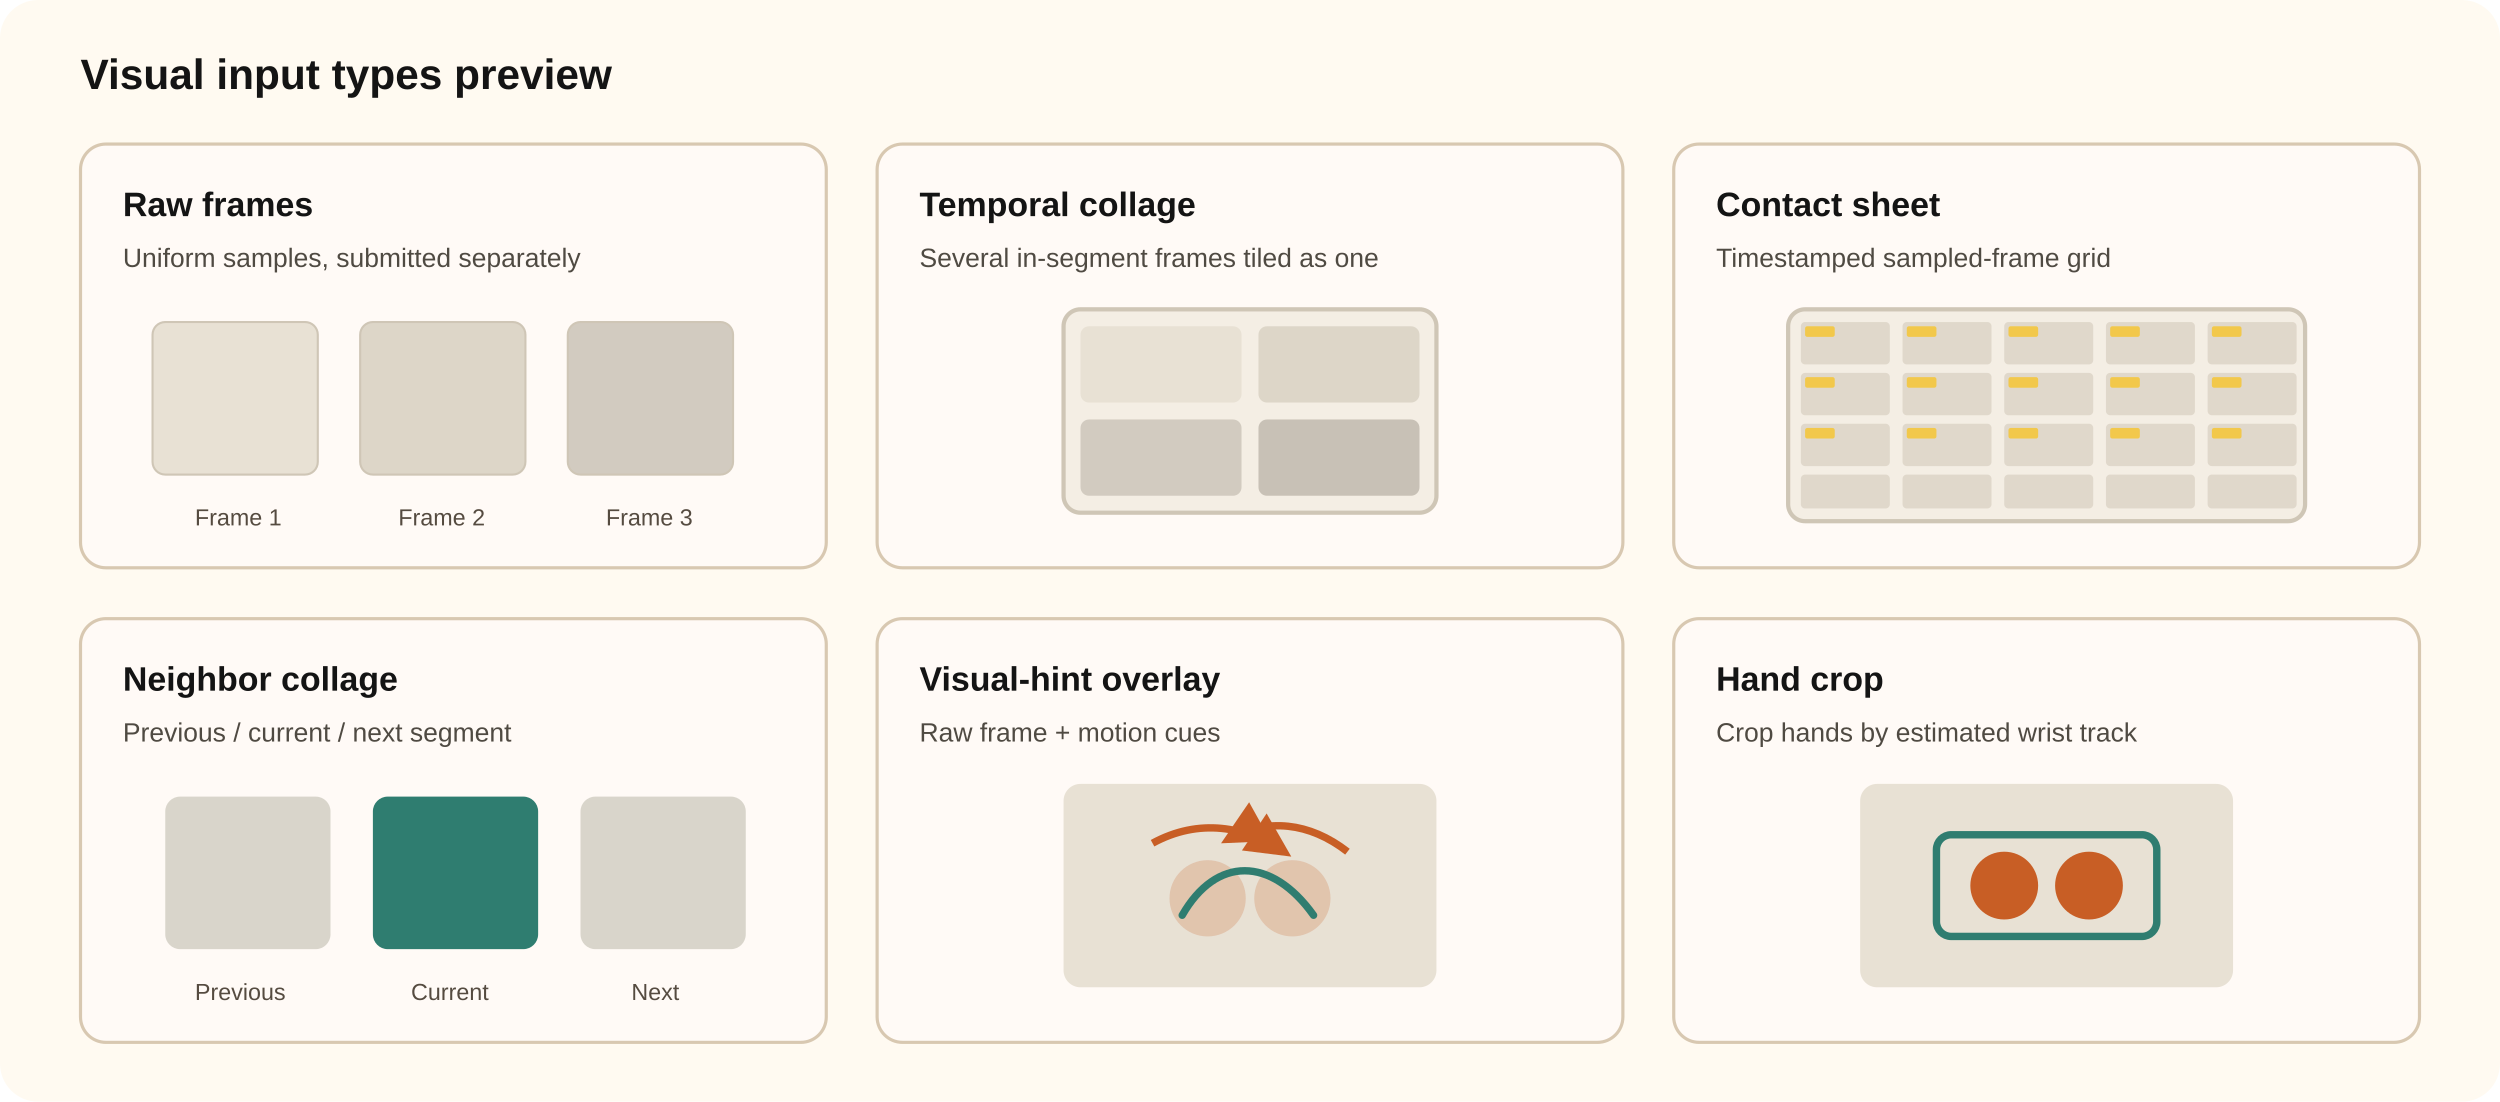
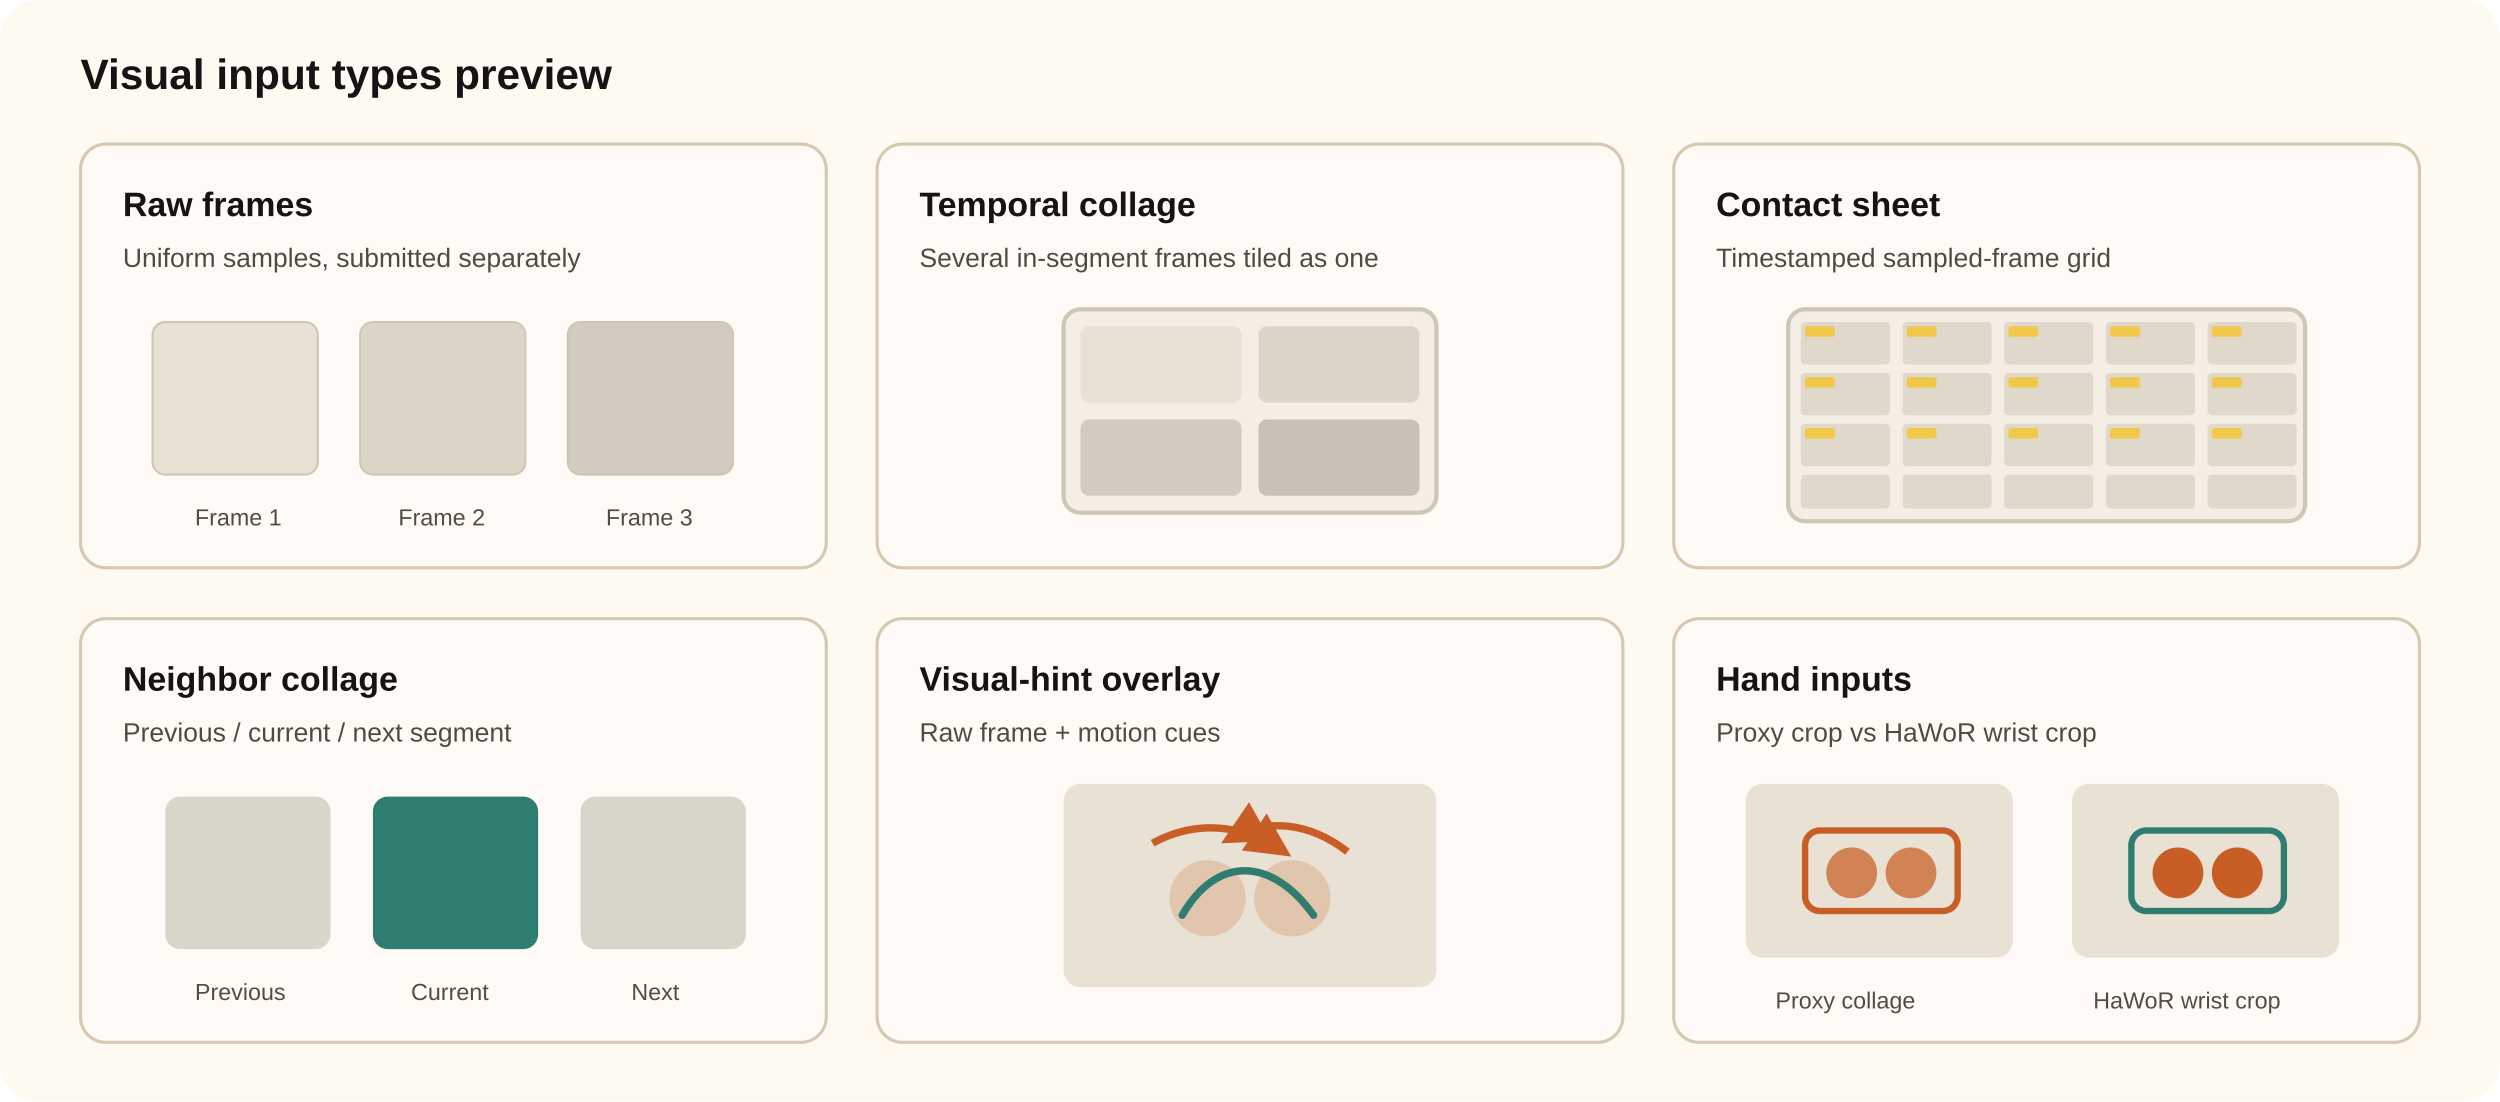
<svg xmlns="http://www.w3.org/2000/svg" width="1180" height="520" viewBox="0 0 1180 520" role="img" aria-label="Visual input types preview: raw frames, temporal collage, contact sheet, neighbor collage, visual-hint overlay, hand crop">
  <style>
    .bg{fill:#fffaf1}
    .card{fill:#fffaf6;stroke:#d8c8b1;stroke-width:1.5}
    .title{font:700 20px "IBM Plex Sans",Arial,sans-serif;fill:#141414}
    .name{font:700 16px "IBM Plex Sans",Arial,sans-serif;fill:#141414}
    .sub{font:12.5px "IBM Plex Sans",Arial,sans-serif;fill:#4f4a42}
    .tiny{font:11px "IBM Plex Sans",Arial,sans-serif;fill:#554b40}
    .pred{fill:#2f7d70}
    .muted{fill:#d9d5cb}
    .ink{stroke:#2f7d70;stroke-width:3.5;fill:none;stroke-linecap:round}
    .arrow{stroke:#c85e25;stroke-width:3.5;fill:none;marker-end:url(#arrow)}
  </style>
  <defs>
    <marker id="arrow" viewBox="0 0 10 10" refX="8" refY="5" markerWidth="6" markerHeight="6" orient="auto-start-reverse">
      <path d="M0 0 L10 5 L0 10z" fill="#c85e25" />
    </marker>
  </defs>
  <rect class="bg" width="1180" height="520" rx="18" />
  <text x="38" y="42" class="title">Visual input types preview</text>
  <g transform="translate(38,68)">
    <rect class="card" width="352" height="200" rx="12" />
    <text x="20" y="34" class="name">Raw frames</text>
    <text x="20" y="58" class="sub">Uniform samples, submitted separately</text>
    <g transform="translate(34,84)">
      <rect x="0" y="0" width="78" height="72" rx="6" fill="#e8e1d4" stroke="#cfc6b6" />
      <rect x="98" y="0" width="78" height="72" rx="6" fill="#ddd6c8" stroke="#cfc6b6" />
      <rect x="196" y="0" width="78" height="72" rx="6" fill="#d2cbc0" stroke="#cfc6b6" />
      <text x="20" y="96" class="tiny">Frame 1</text>
      <text x="116" y="96" class="tiny">Frame 2</text>
      <text x="214" y="96" class="tiny">Frame 3</text>
    </g>
  </g>
  <g transform="translate(414,68)">
    <rect class="card" width="352" height="200" rx="12" />
    <text x="20" y="34" class="name">Temporal collage</text>
    <text x="20" y="58" class="sub">Several in-segment frames tiled as one</text>
    <g transform="translate(88,78)">
      <rect x="0" y="0" width="176" height="96" rx="8" fill="#f4eee4" stroke="#cfc6b6" stroke-width="2" />
      <rect x="8" y="8" width="76" height="36" rx="4" fill="#e8e1d4" />
      <rect x="92" y="8" width="76" height="36" rx="4" fill="#ddd6c8" />
      <rect x="8" y="52" width="76" height="36" rx="4" fill="#d2cbc0" />
      <rect x="92" y="52" width="76" height="36" rx="4" fill="#c8c1b6" />
    </g>
  </g>
  <g transform="translate(790,68)">
    <rect class="card" width="352" height="200" rx="12" />
    <text x="20" y="34" class="name">Contact sheet</text>
    <text x="20" y="58" class="sub">Timestamped sampled-frame grid</text>
    <g transform="translate(54,78)">
      <rect x="0" y="0" width="244" height="100" rx="8" fill="#f4eee4" stroke="#cfc6b6" stroke-width="2" />
      <g fill="#e0d8cb">
        <rect x="6" y="6" width="42" height="20" rx="2" />
        <rect x="54" y="6" width="42" height="20" rx="2" />
        <rect x="102" y="6" width="42" height="20" rx="2" />
        <rect x="150" y="6" width="42" height="20" rx="2" />
        <rect x="198" y="6" width="42" height="20" rx="2" />
        <rect x="6" y="30" width="42" height="20" rx="2" />
        <rect x="54" y="30" width="42" height="20" rx="2" />
        <rect x="102" y="30" width="42" height="20" rx="2" />
        <rect x="150" y="30" width="42" height="20" rx="2" />
        <rect x="198" y="30" width="42" height="20" rx="2" />
        <rect x="6" y="54" width="42" height="20" rx="2" />
        <rect x="54" y="54" width="42" height="20" rx="2" />
        <rect x="102" y="54" width="42" height="20" rx="2" />
        <rect x="150" y="54" width="42" height="20" rx="2" />
        <rect x="198" y="54" width="42" height="20" rx="2" />
        <rect x="6" y="78" width="42" height="16" rx="2" />
        <rect x="54" y="78" width="42" height="16" rx="2" />
        <rect x="102" y="78" width="42" height="16" rx="2" />
        <rect x="150" y="78" width="42" height="16" rx="2" />
        <rect x="198" y="78" width="42" height="16" rx="2" />
      </g>
      <g fill="#f2c84b">
        <rect x="8" y="8" width="14" height="5" rx="1" />
        <rect x="56" y="8" width="14" height="5" rx="1" />
        <rect x="104" y="8" width="14" height="5" rx="1" />
        <rect x="152" y="8" width="14" height="5" rx="1" />
        <rect x="200" y="8" width="14" height="5" rx="1" />
        <rect x="8" y="32" width="14" height="5" rx="1" />
        <rect x="56" y="32" width="14" height="5" rx="1" />
        <rect x="104" y="32" width="14" height="5" rx="1" />
        <rect x="152" y="32" width="14" height="5" rx="1" />
        <rect x="200" y="32" width="14" height="5" rx="1" />
        <rect x="8" y="56" width="14" height="5" rx="1" />
        <rect x="56" y="56" width="14" height="5" rx="1" />
        <rect x="104" y="56" width="14" height="5" rx="1" />
        <rect x="152" y="56" width="14" height="5" rx="1" />
        <rect x="200" y="56" width="14" height="5" rx="1" />
      </g>
    </g>
  </g>
  <g transform="translate(38,292)">
    <rect class="card" width="352" height="200" rx="12" />
    <text x="20" y="34" class="name">Neighbor collage</text>
    <text x="20" y="58" class="sub">Previous / current / next segment</text>
    <g transform="translate(40,84)">
      <rect x="0" y="0" width="78" height="72" rx="7" class="muted" />
      <rect x="98" y="0" width="78" height="72" rx="7" class="pred" />
      <rect x="196" y="0" width="78" height="72" rx="7" class="muted" />
      <text x="14" y="96" class="tiny">Previous</text>
      <text x="116" y="96" class="tiny">Current</text>
      <text x="220" y="96" class="tiny">Next</text>
    </g>
  </g>
  <g transform="translate(414,292)">
    <rect class="card" width="352" height="200" rx="12" />
    <text x="20" y="34" class="name">Visual-hint overlay</text>
    <text x="20" y="58" class="sub">Raw frame + motion cues</text>
    <g transform="translate(88,78)">
      <rect x="0" y="0" width="176" height="96" rx="8" fill="#e8e1d4" />
      <circle cx="68" cy="54" r="18" fill="#c85e25" opacity=".22" />
      <circle cx="108" cy="54" r="18" fill="#c85e25" opacity=".22" />
      <path class="ink" d="M56 62 C72 34, 98 34, 118 62" />
      <path class="arrow" d="M42 28 C64 16, 86 20, 104 32" />
      <path class="arrow" d="M134 32 C116 18, 96 16, 78 26" />
    </g>
  </g>
  <g transform="translate(790,292)">
    <rect class="card" width="352" height="200" rx="12" />
-     <text x="20" y="34" class="name">Hand crop</text>
-     <text x="20" y="58" class="sub">Crop hands by estimated wrist track</text>
-     <g transform="translate(88,78)">
-       <rect x="0" y="0" width="176" height="96" rx="8" fill="#e8e1d4" />
-       <rect x="36" y="24" width="104" height="48" rx="7" fill="none" stroke="#2f7d70" stroke-width="3.5" />
-       <circle cx="68" cy="48" r="16" fill="#c85e25" />
-       <circle cx="108" cy="48" r="16" fill="#c85e25" />
+     <text x="20" y="34" class="name">Hand inputs</text>
+     <text x="20" y="58" class="sub">Proxy crop vs HaWoR wrist crop</text>
+     <g transform="translate(34,78)">
+       <rect x="0" y="0" width="126" height="82" rx="8" fill="#e8e1d4" />
+       <rect x="28" y="22" width="72" height="38" rx="7" fill="none" stroke="#c85e25" stroke-width="3" />
+       <circle cx="50" cy="42" r="12" fill="#c85e25" opacity=".72" />
+       <circle cx="78" cy="42" r="12" fill="#c85e25" opacity=".72" />
+       <text x="14" y="106" class="tiny">Proxy collage</text>
+       <rect x="154" y="0" width="126" height="82" rx="8" fill="#e8e1d4" />
+       <rect x="182" y="22" width="72" height="38" rx="7" fill="none" stroke="#2f7d70" stroke-width="3" />
+       <circle cx="204" cy="42" r="12" fill="#c85e25" />
+       <circle cx="232" cy="42" r="12" fill="#c85e25" />
+       <text x="164" y="106" class="tiny">HaWoR wrist crop</text>
    </g>
  </g>
</svg>
